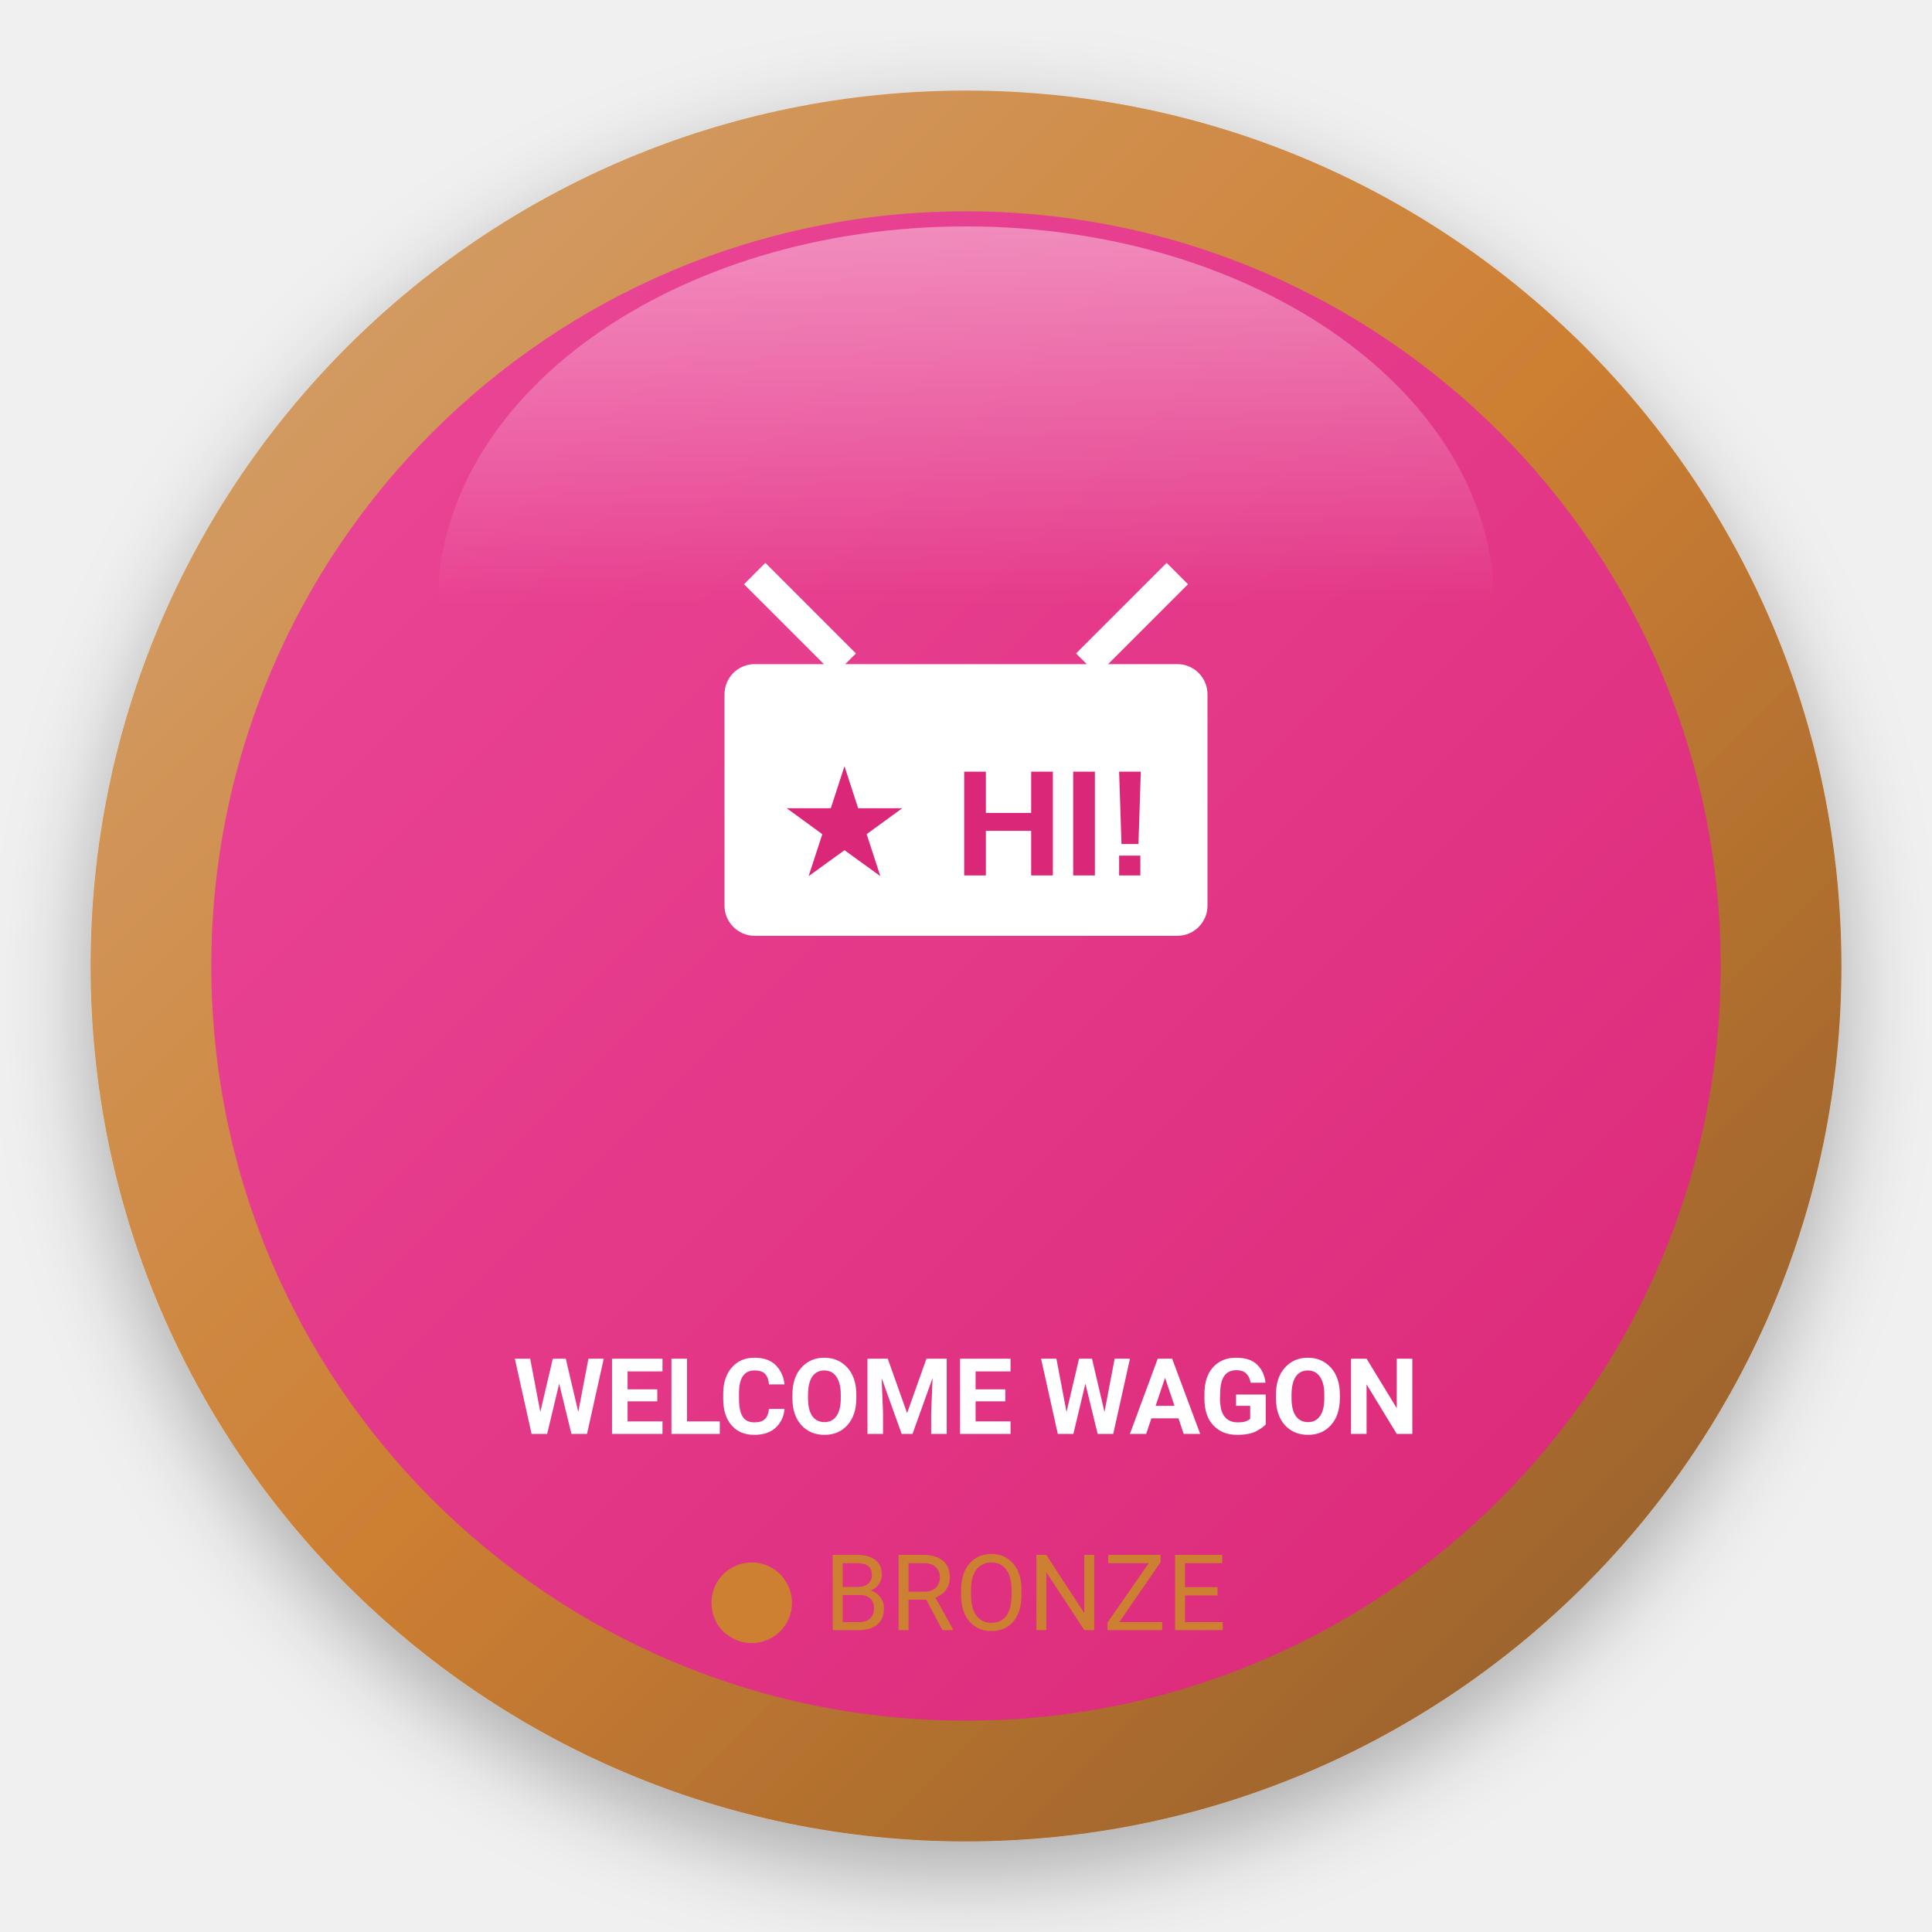
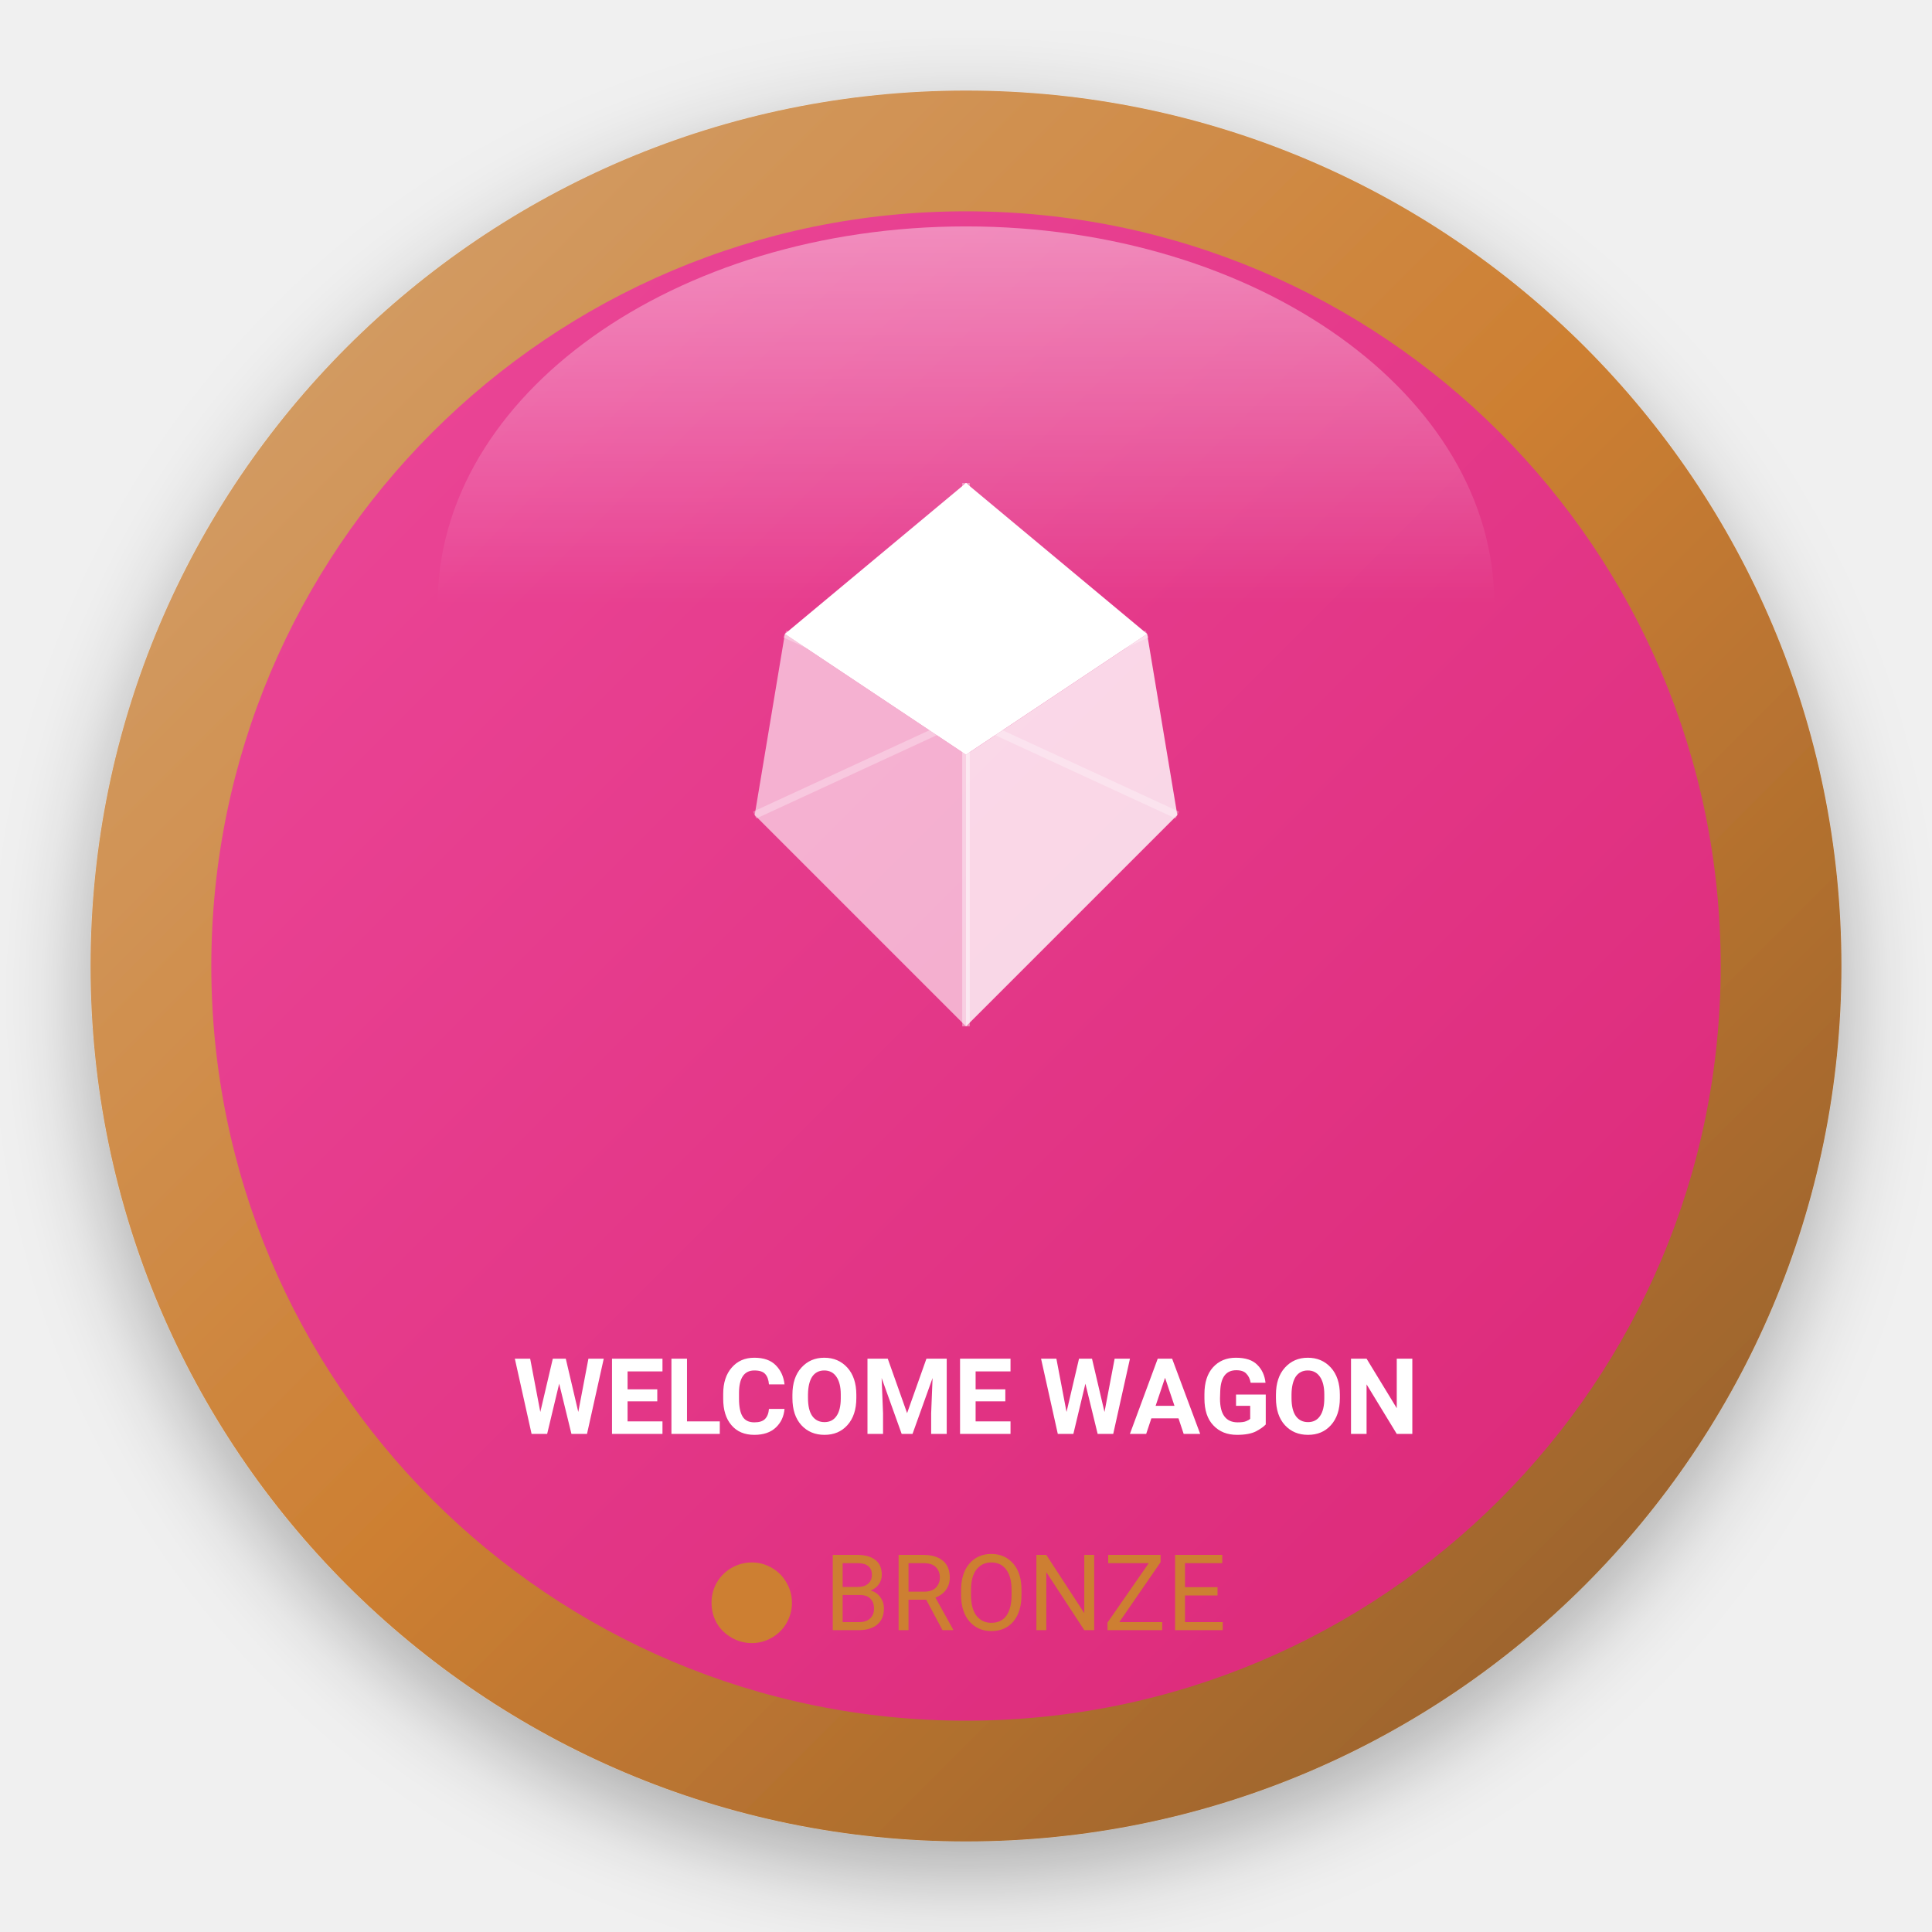
<svg xmlns="http://www.w3.org/2000/svg" width="128" height="128" viewBox="0 0 128 128">
  <defs>
    <linearGradient id="bg" x1="0%" y1="0%" x2="100%" y2="100%">
      <stop offset="0%" stop-color="#EC4899" />
      <stop offset="100%" stop-color="#DB2777" />
    </linearGradient>
    <linearGradient id="bronze" x1="0%" y1="0%" x2="100%" y2="100%">
      <stop offset="0%" stop-color="#D4A574" />
      <stop offset="50%" stop-color="#CD7F32" />
      <stop offset="100%" stop-color="#8B5A2B" />
    </linearGradient>
    <linearGradient id="shine" x1="0%" y1="0%" x2="0%" y2="100%">
      <stop offset="0%" stop-color="white" stop-opacity="0.4" />
      <stop offset="50%" stop-color="white" stop-opacity="0" />
    </linearGradient>
    <filter id="shadow" x="-20%" y="-20%" width="140%" height="140%">
      <feDropShadow dx="0" dy="2" stdDeviation="3" flood-opacity="0.3" />
    </filter>
  </defs>
  <circle cx="64" cy="64" r="58" fill="url(#bronze)" filter="url(#shadow)" />
  <circle cx="64" cy="64" r="50" fill="url(#bg)" />
  <ellipse cx="64" cy="40" rx="35" ry="25" fill="url(#shine)" />
-   <g transform="translate(64, 52)" fill="white">
-     <rect x="-16" y="-8" width="32" height="18" rx="2" fill="white" />
-     <text x="0" y="6" text-anchor="middle" font-family="Arial" font-size="10" font-weight="bold" fill="#DB2777">★ HI!</text>
-     <line x1="-14" y1="-14" x2="-8" y2="-8" stroke="white" stroke-width="2" />
-     <line x1="14" y1="-14" x2="8" y2="-8" stroke="white" stroke-width="2" />
+   <g transform="translate(64, 50)">
+     <polygon points="0,-18 12,-8 0,0 -12,-8" fill="white" />
+     <polygon points="-12,-8 0,0 0,18 -14,4" fill="white" opacity="0.6" />
+     <polygon points="12,-8 14,4 0,18 0,0" fill="white" opacity="0.8" />
+     <line x1="0" y1="-18" x2="0" y2="18" stroke="white" stroke-width="0.5" opacity="0.4" />
+     <line x1="-12" y1="-8" x2="14" y2="4" stroke="white" stroke-width="0.5" opacity="0.3" />
+     <line x1="12" y1="-8" x2="-14" y2="4" stroke="white" stroke-width="0.5" opacity="0.3" />
+     <polygon points="0,-18 4,-14 0,-10 -4,-14" fill="white" opacity="0.9" />
  </g>
  <text x="64" y="95" text-anchor="middle" font-family="'Segoe UI',Roboto,sans-serif" font-size="7" font-weight="600" fill="white">WELCOME WAGON</text>
  <text x="64" y="108" text-anchor="middle" font-family="'Segoe UI',Roboto,sans-serif" font-size="7" fill="#CD7F32">● BRONZE</text>
</svg>
